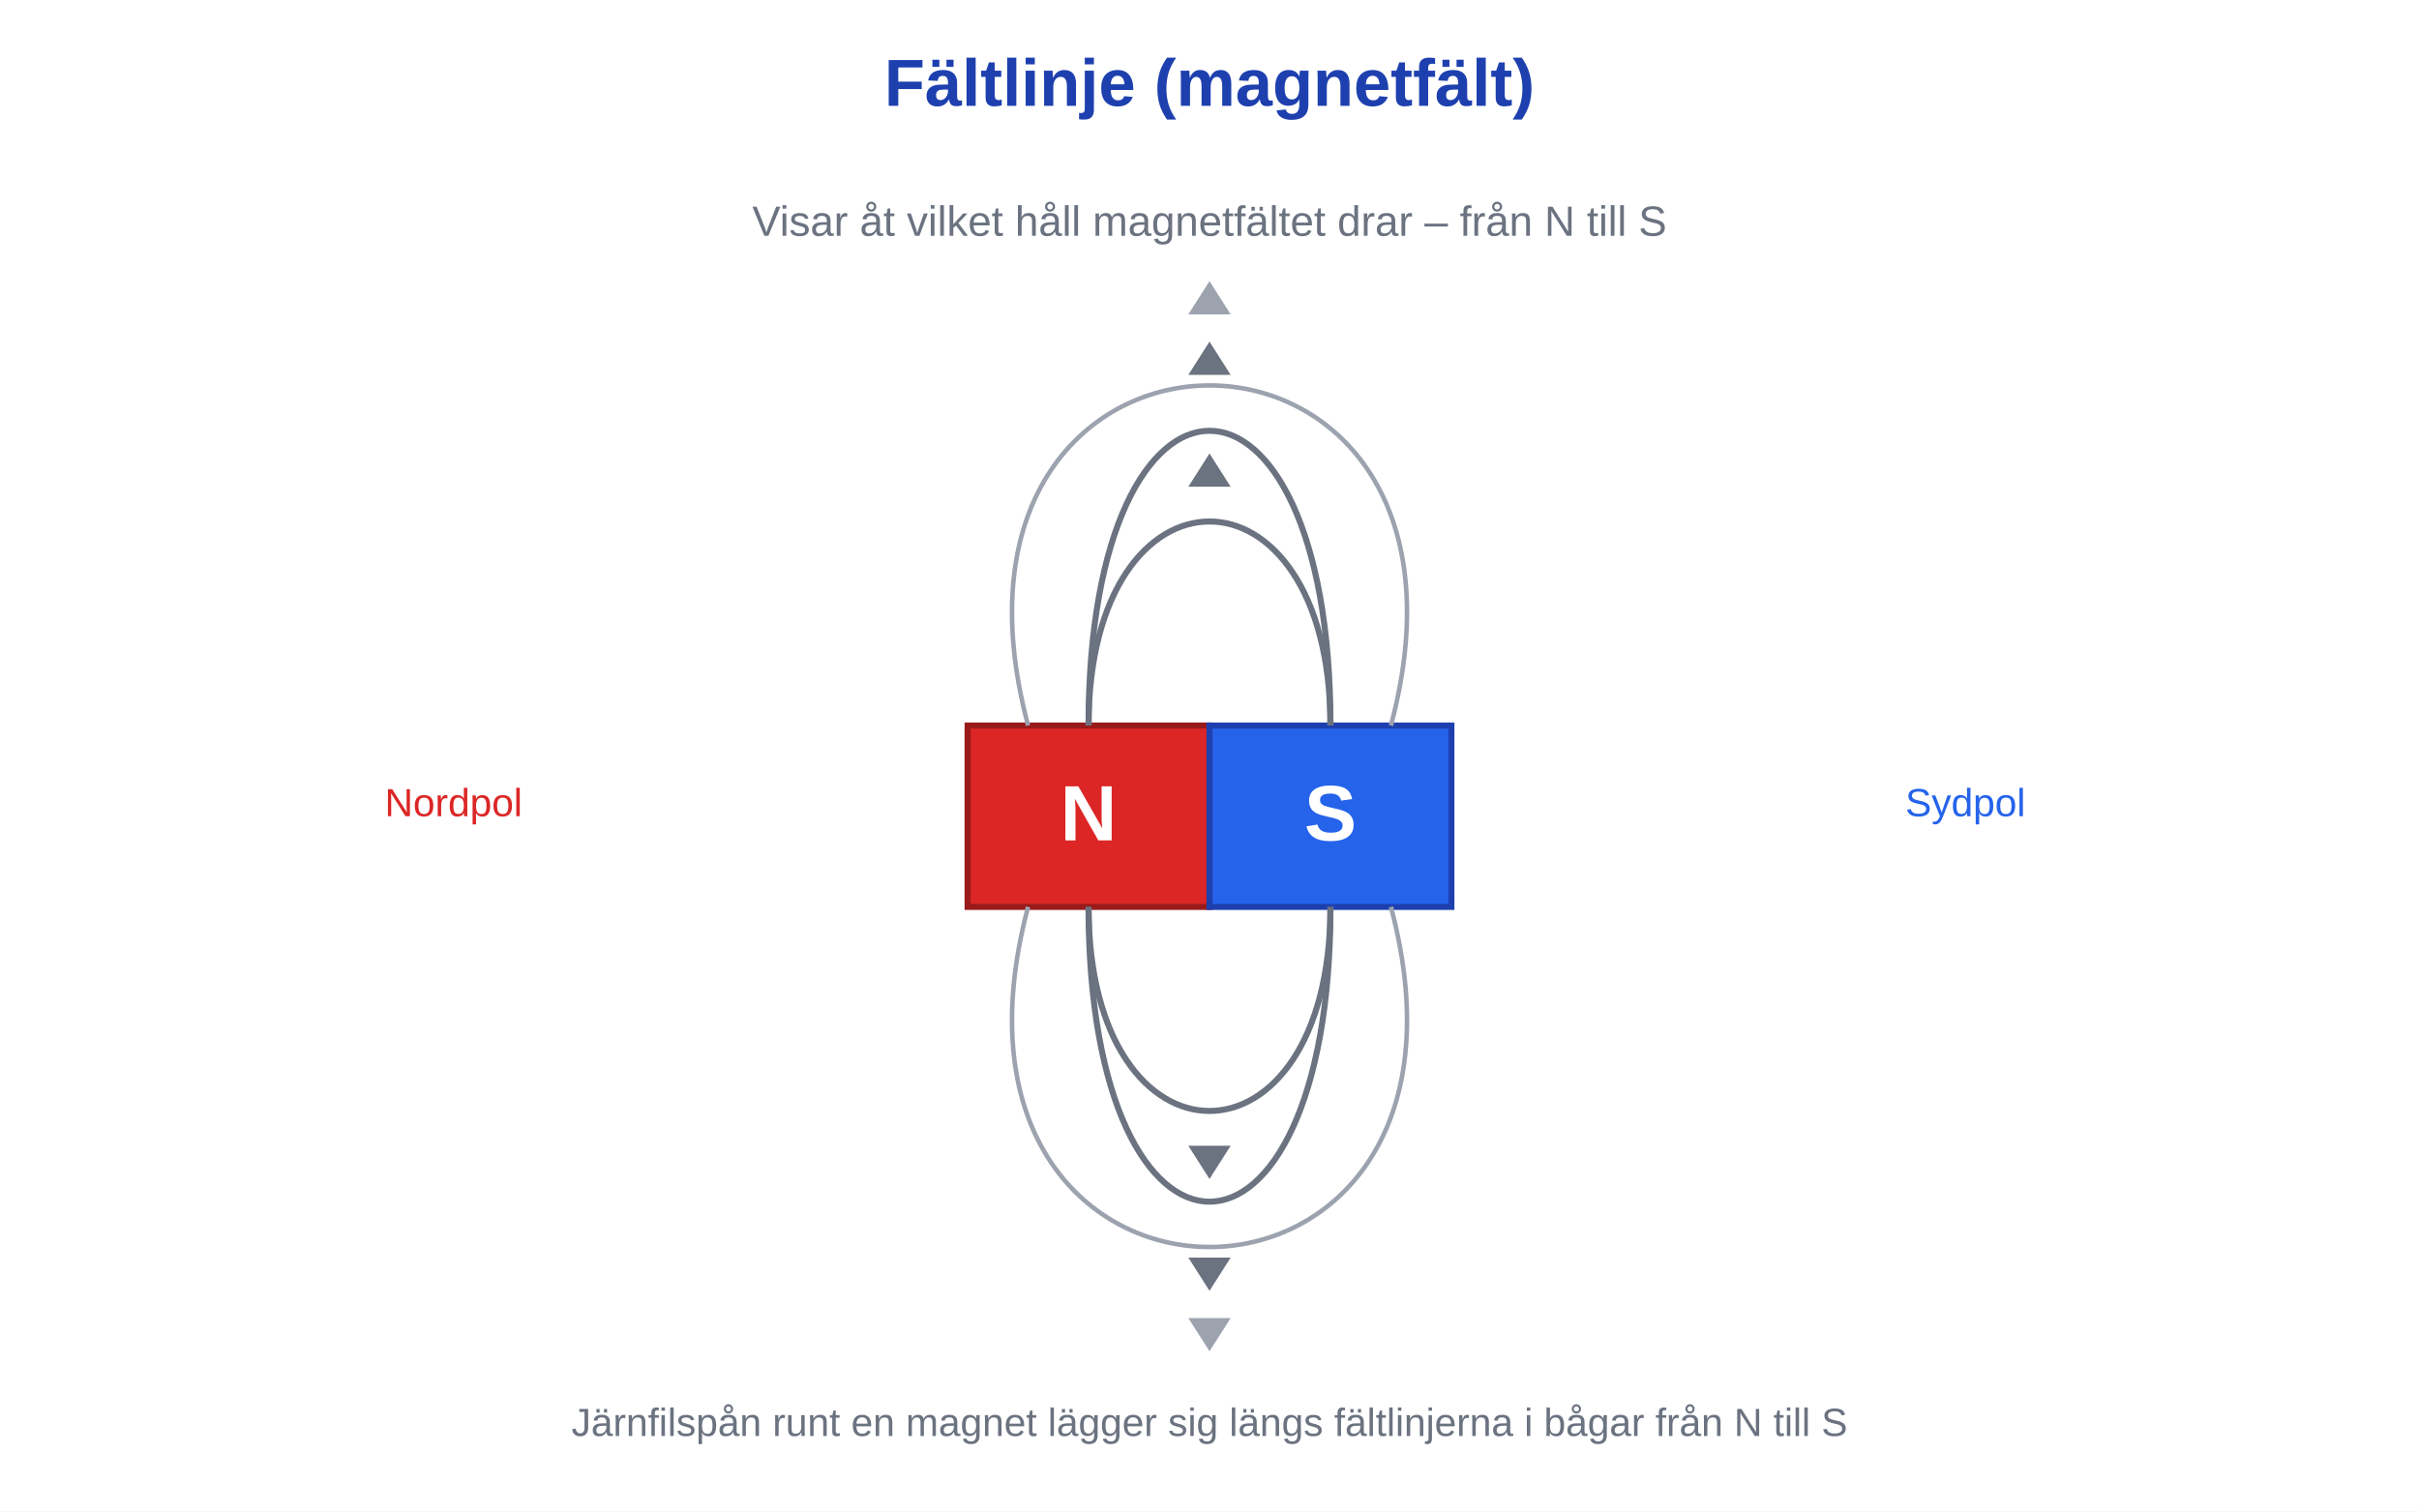
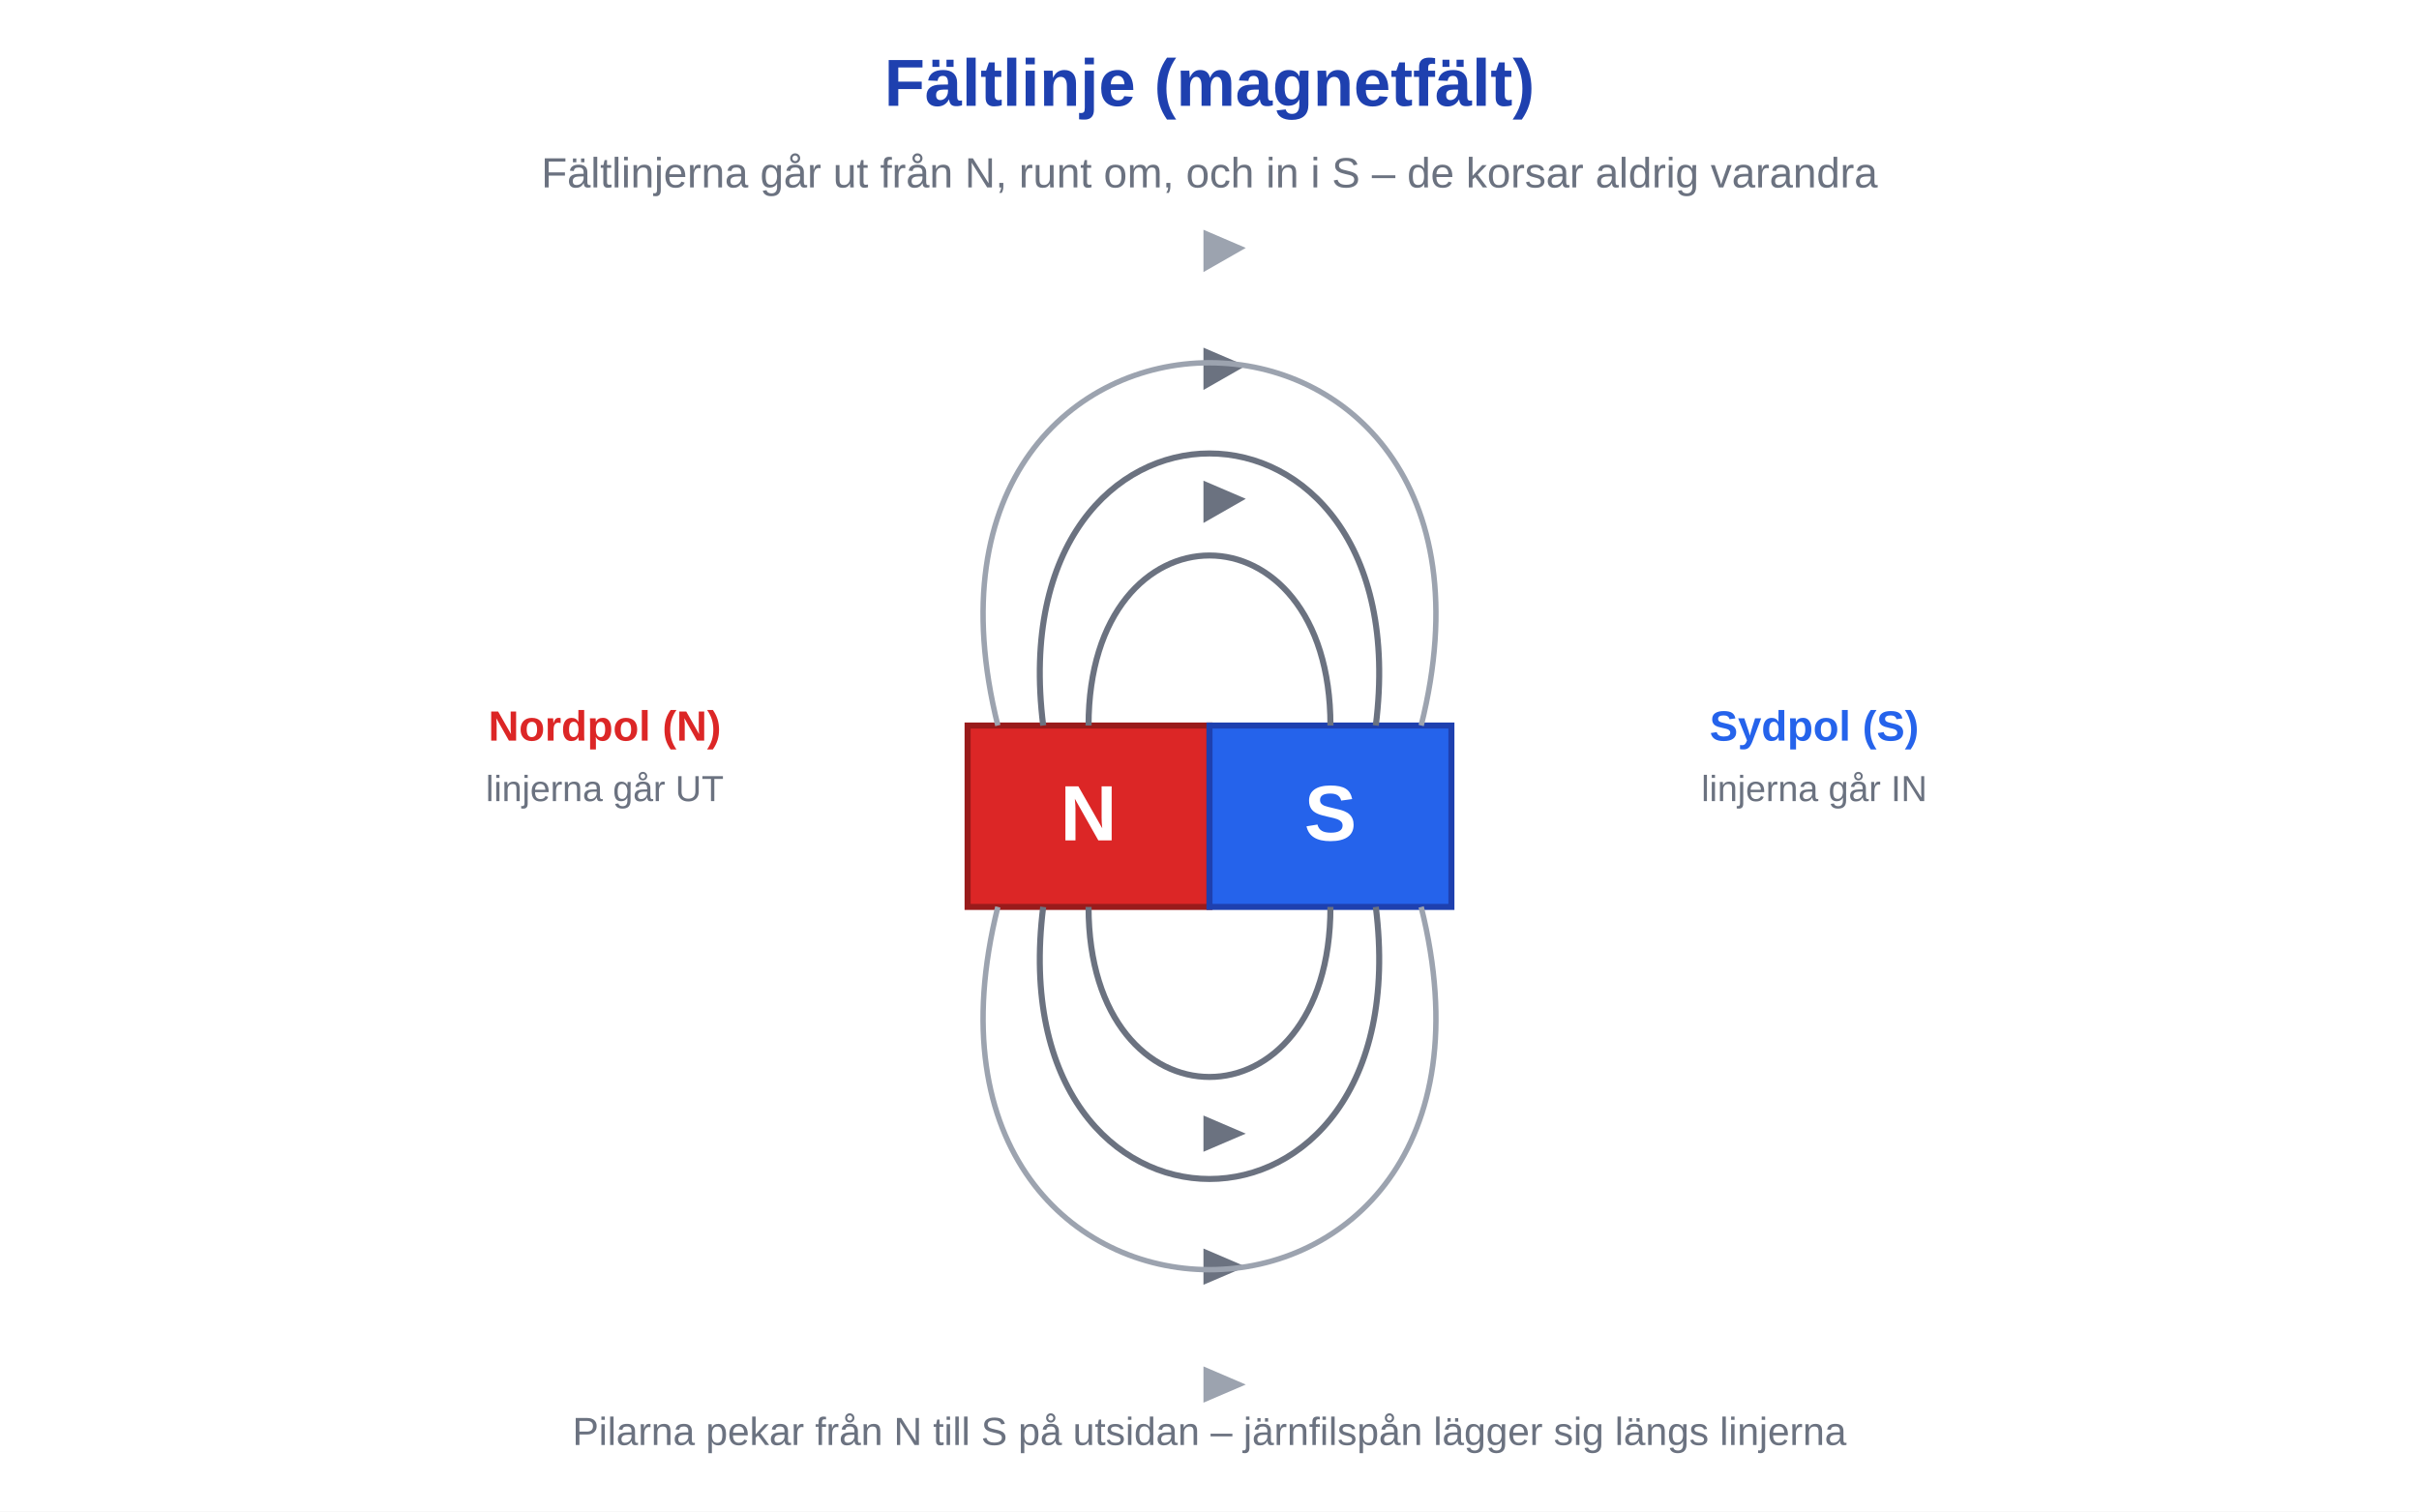
<svg xmlns="http://www.w3.org/2000/svg" viewBox="0 0 800 500" width="800" height="500">
  <rect width="800" height="500" fill="white" />
  <text x="400" y="35" font-family="Arial,sans-serif" font-size="22" fill="#1e40af" text-anchor="middle" font-weight="bold">Fältlinje (magnetfält)</text>
-   <text x="400" y="78" font-family="Arial,sans-serif" font-size="14" fill="#6b7280" text-anchor="middle">Visar åt vilket håll magnetfältet drar – från N till S</text>
+   <text x="400" y="62" font-family="Arial,sans-serif" font-size="14" fill="#6b7280" text-anchor="middle">Fältlinjerna går ut från N, runt om, och in i S – de korsar aldrig varandra</text>
  <rect x="320" y="240" width="80" height="60" fill="#dc2626" stroke="#991b1b" stroke-width="2" />
  <rect x="400" y="240" width="80" height="60" fill="#2563eb" stroke="#1e40af" stroke-width="2" />
  <text x="360" y="278" font-family="Arial,sans-serif" font-size="26" fill="white" text-anchor="middle" font-weight="bold">N</text>
  <text x="440" y="278" font-family="Arial,sans-serif" font-size="26" fill="white" text-anchor="middle" font-weight="bold">S</text>
-   <path d="M360 240 C360 110 440 110 440 240" fill="none" stroke="#6b7280" stroke-width="2" />
-   <polygon points="400,113 393,124 407,124" fill="#6b7280" />
-   <path d="M360 240 C360 150 440 150 440 240" fill="none" stroke="#6b7280" stroke-width="2" />
-   <polygon points="400,150 393,161 407,161" fill="#6b7280" />
-   <path d="M360 300 C360 430 440 430 440 300" fill="none" stroke="#6b7280" stroke-width="2" />
-   <polygon points="400,427 393,416 407,416" fill="#6b7280" />
-   <path d="M360 300 C360 390 440 390 440 300" fill="none" stroke="#6b7280" stroke-width="2" />
-   <polygon points="400,390 393,379 407,379" fill="#6b7280" />
-   <path d="M340 240 C300 90 500 90 460 240" fill="none" stroke="#9ca3af" stroke-width="1.5" />
-   <polygon points="400,93 393,104 407,104" fill="#9ca3af" />
-   <path d="M340 300 C300 450 500 450 460 300" fill="none" stroke="#9ca3af" stroke-width="1.5" />
-   <polygon points="400,447 393,436 407,436" fill="#9ca3af" />
-   <text x="150" y="270" font-family="Arial,sans-serif" font-size="13" fill="#dc2626" text-anchor="middle">Nordpol</text>
-   <text x="650" y="270" font-family="Arial,sans-serif" font-size="13" fill="#2563eb" text-anchor="middle">Sydpol</text>
-   <text x="400" y="475" font-family="Arial,sans-serif" font-size="13" fill="#6b7280" text-anchor="middle">Järnfilspån runt en magnet lägger sig längs fältlinjerna i bågar från N till S</text>
+   <path d="M360 240 C360 165 440 165 440 240" fill="none" stroke="#6b7280" stroke-width="2" />
+   <polygon points="412,165 398,159 398,173" fill="#6b7280" />
+   <path d="M345 240 C330 120 470 120 455 240" fill="none" stroke="#6b7280" stroke-width="2" />
+   <polygon points="412,121 398,115 398,129" fill="#6b7280" />
+   <path d="M330 240 C290 80 510 80 470 240" fill="none" stroke="#9ca3af" stroke-width="1.8" />
+   <polygon points="412,82 398,76 398,90" fill="#9ca3af" />
+   <path d="M360 300 C360 375 440 375 440 300" fill="none" stroke="#6b7280" stroke-width="2" />
+   <polygon points="412,375 398,369 398,381" fill="#6b7280" />
+   <path d="M345 300 C330 420 470 420 455 300" fill="none" stroke="#6b7280" stroke-width="2" />
+   <polygon points="412,419 398,413 398,425" fill="#6b7280" />
+   <path d="M330 300 C290 460 510 460 470 300" fill="none" stroke="#9ca3af" stroke-width="1.8" />
+   <polygon points="412,458 398,452 398,464" fill="#9ca3af" />
+   <text x="200" y="245" font-family="Arial,sans-serif" font-size="14" fill="#dc2626" text-anchor="middle" font-weight="bold">Nordpol (N)</text>
+   <text x="200" y="265" font-family="Arial,sans-serif" font-size="12" fill="#6b7280" text-anchor="middle">linjerna går UT</text>
+   <text x="600" y="245" font-family="Arial,sans-serif" font-size="14" fill="#2563eb" text-anchor="middle" font-weight="bold">Sydpol (S)</text>
+   <text x="600" y="265" font-family="Arial,sans-serif" font-size="12" fill="#6b7280" text-anchor="middle">linjerna går IN</text>
+   <text x="400" y="478" font-family="Arial,sans-serif" font-size="13" fill="#6b7280" text-anchor="middle">Pilarna pekar från N till S på utsidan – järnfilspån lägger sig längs linjerna</text>
</svg>
